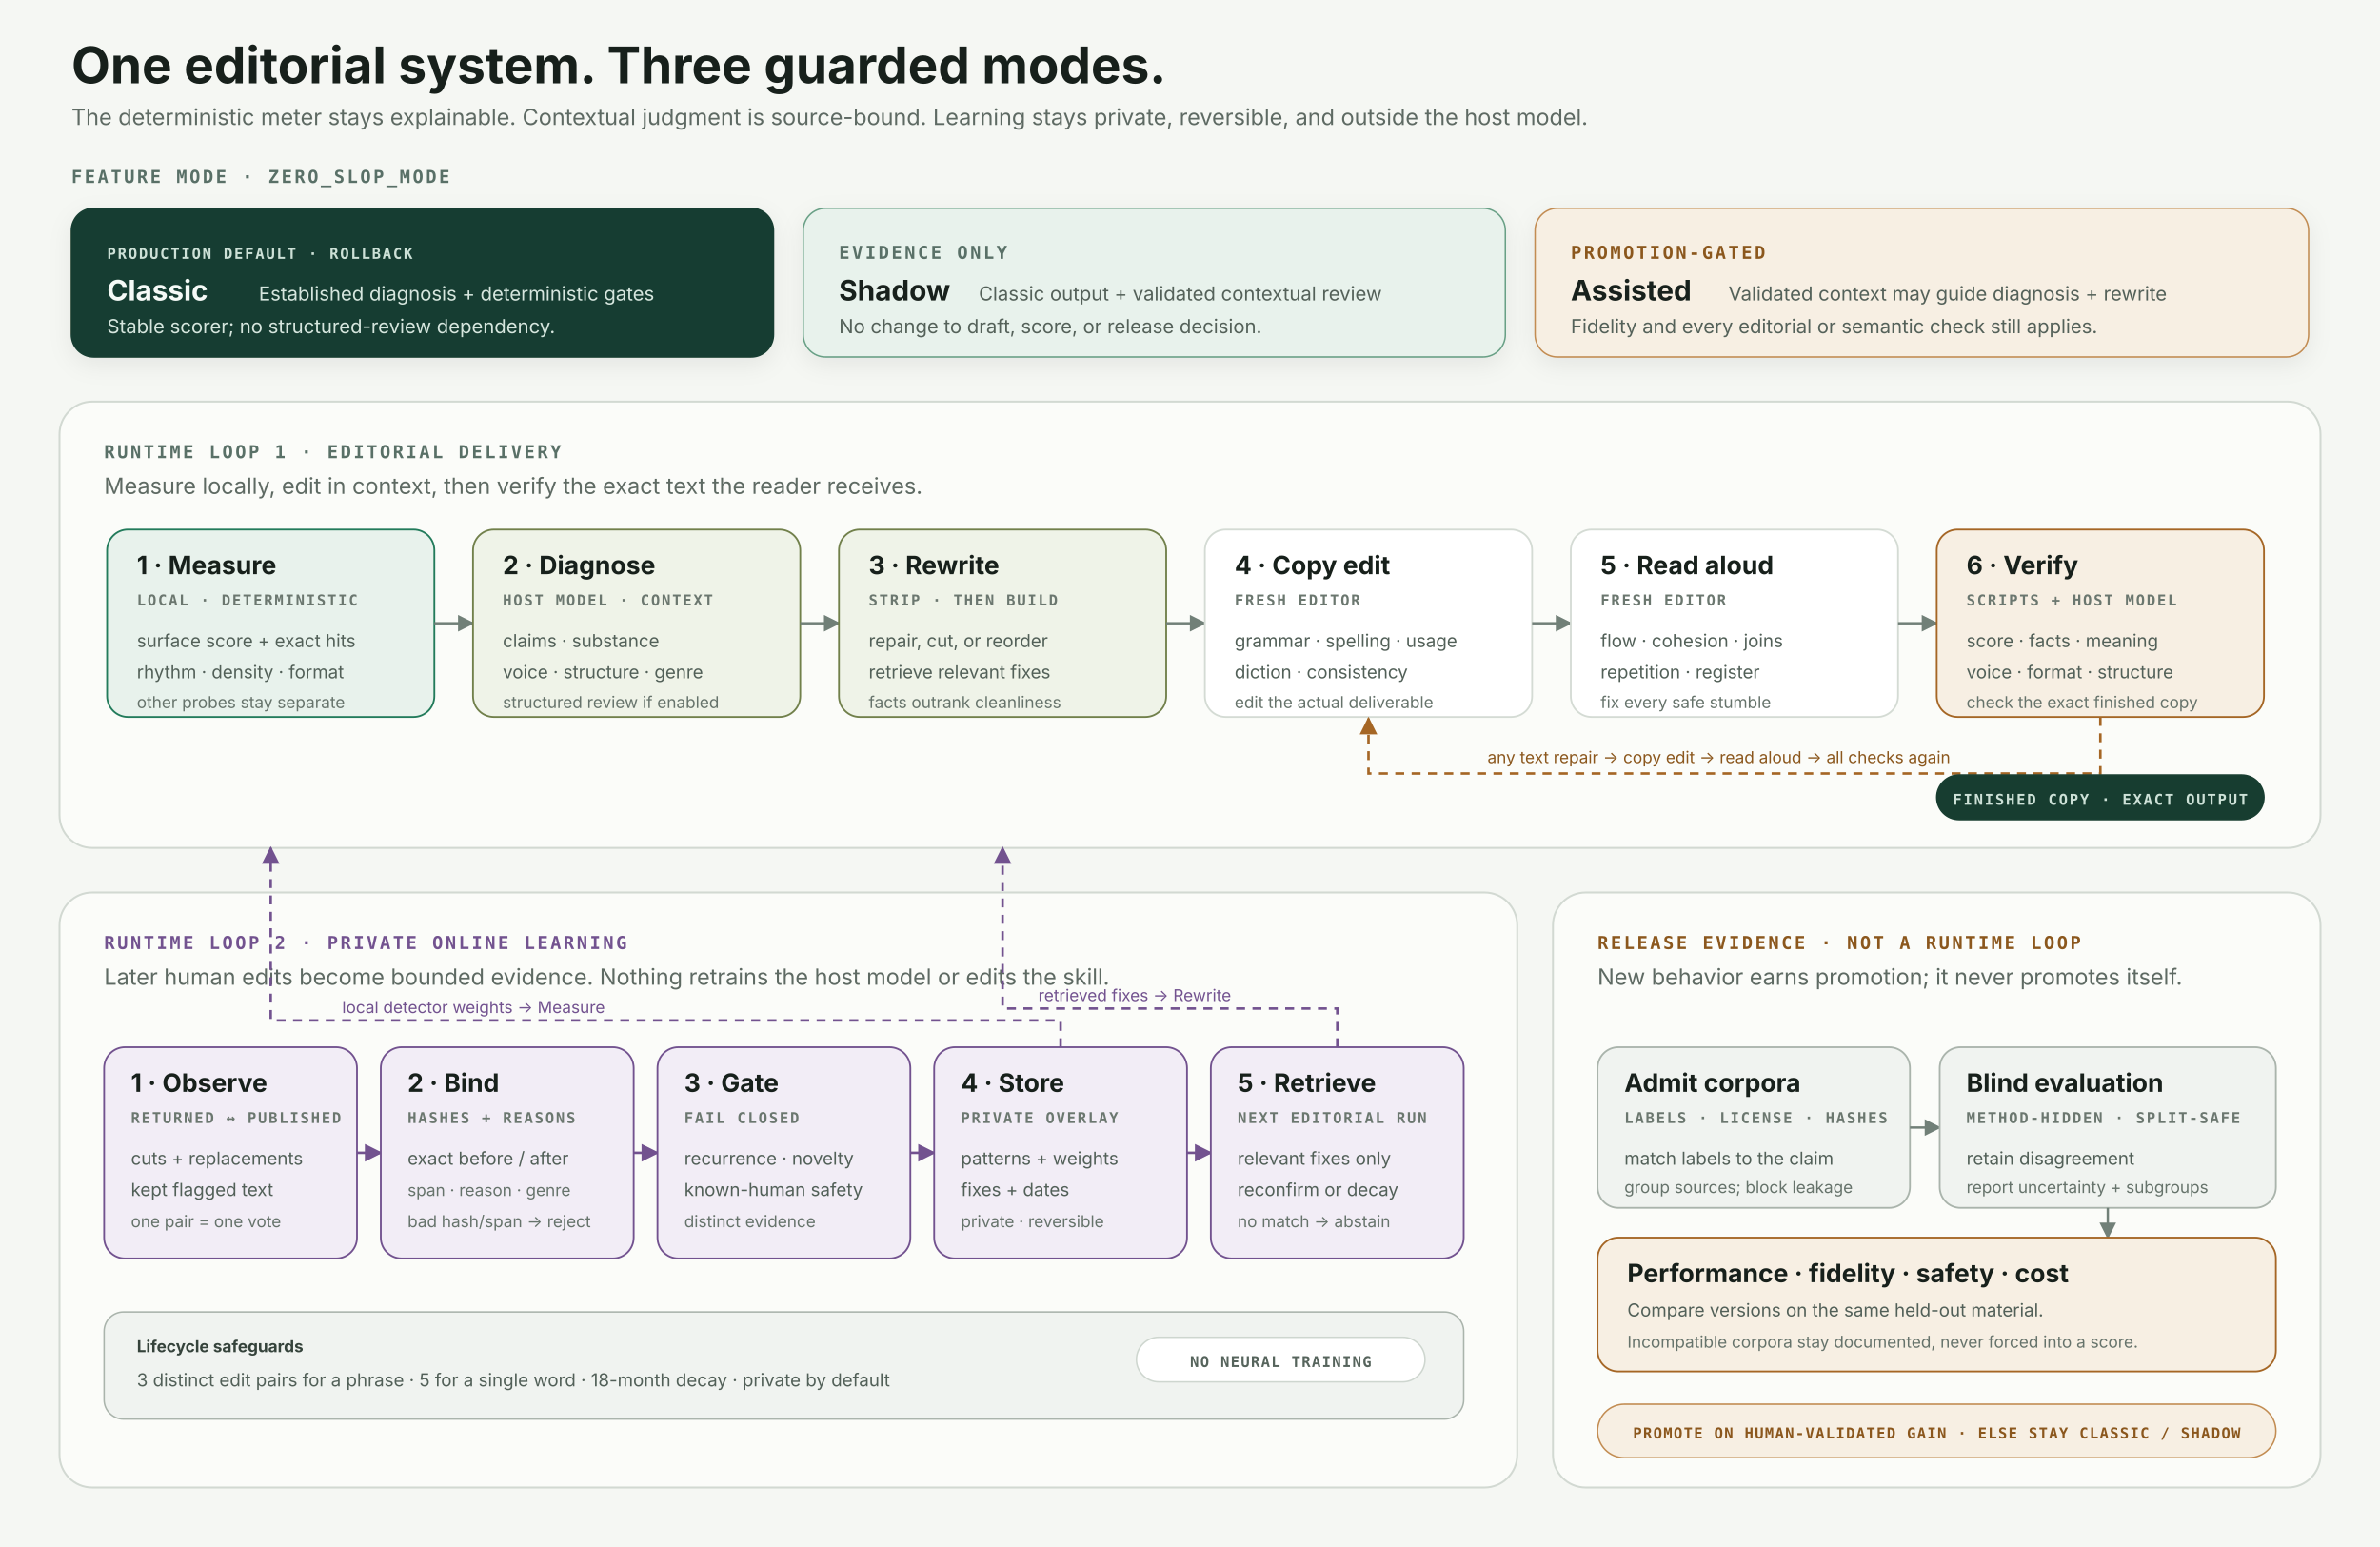
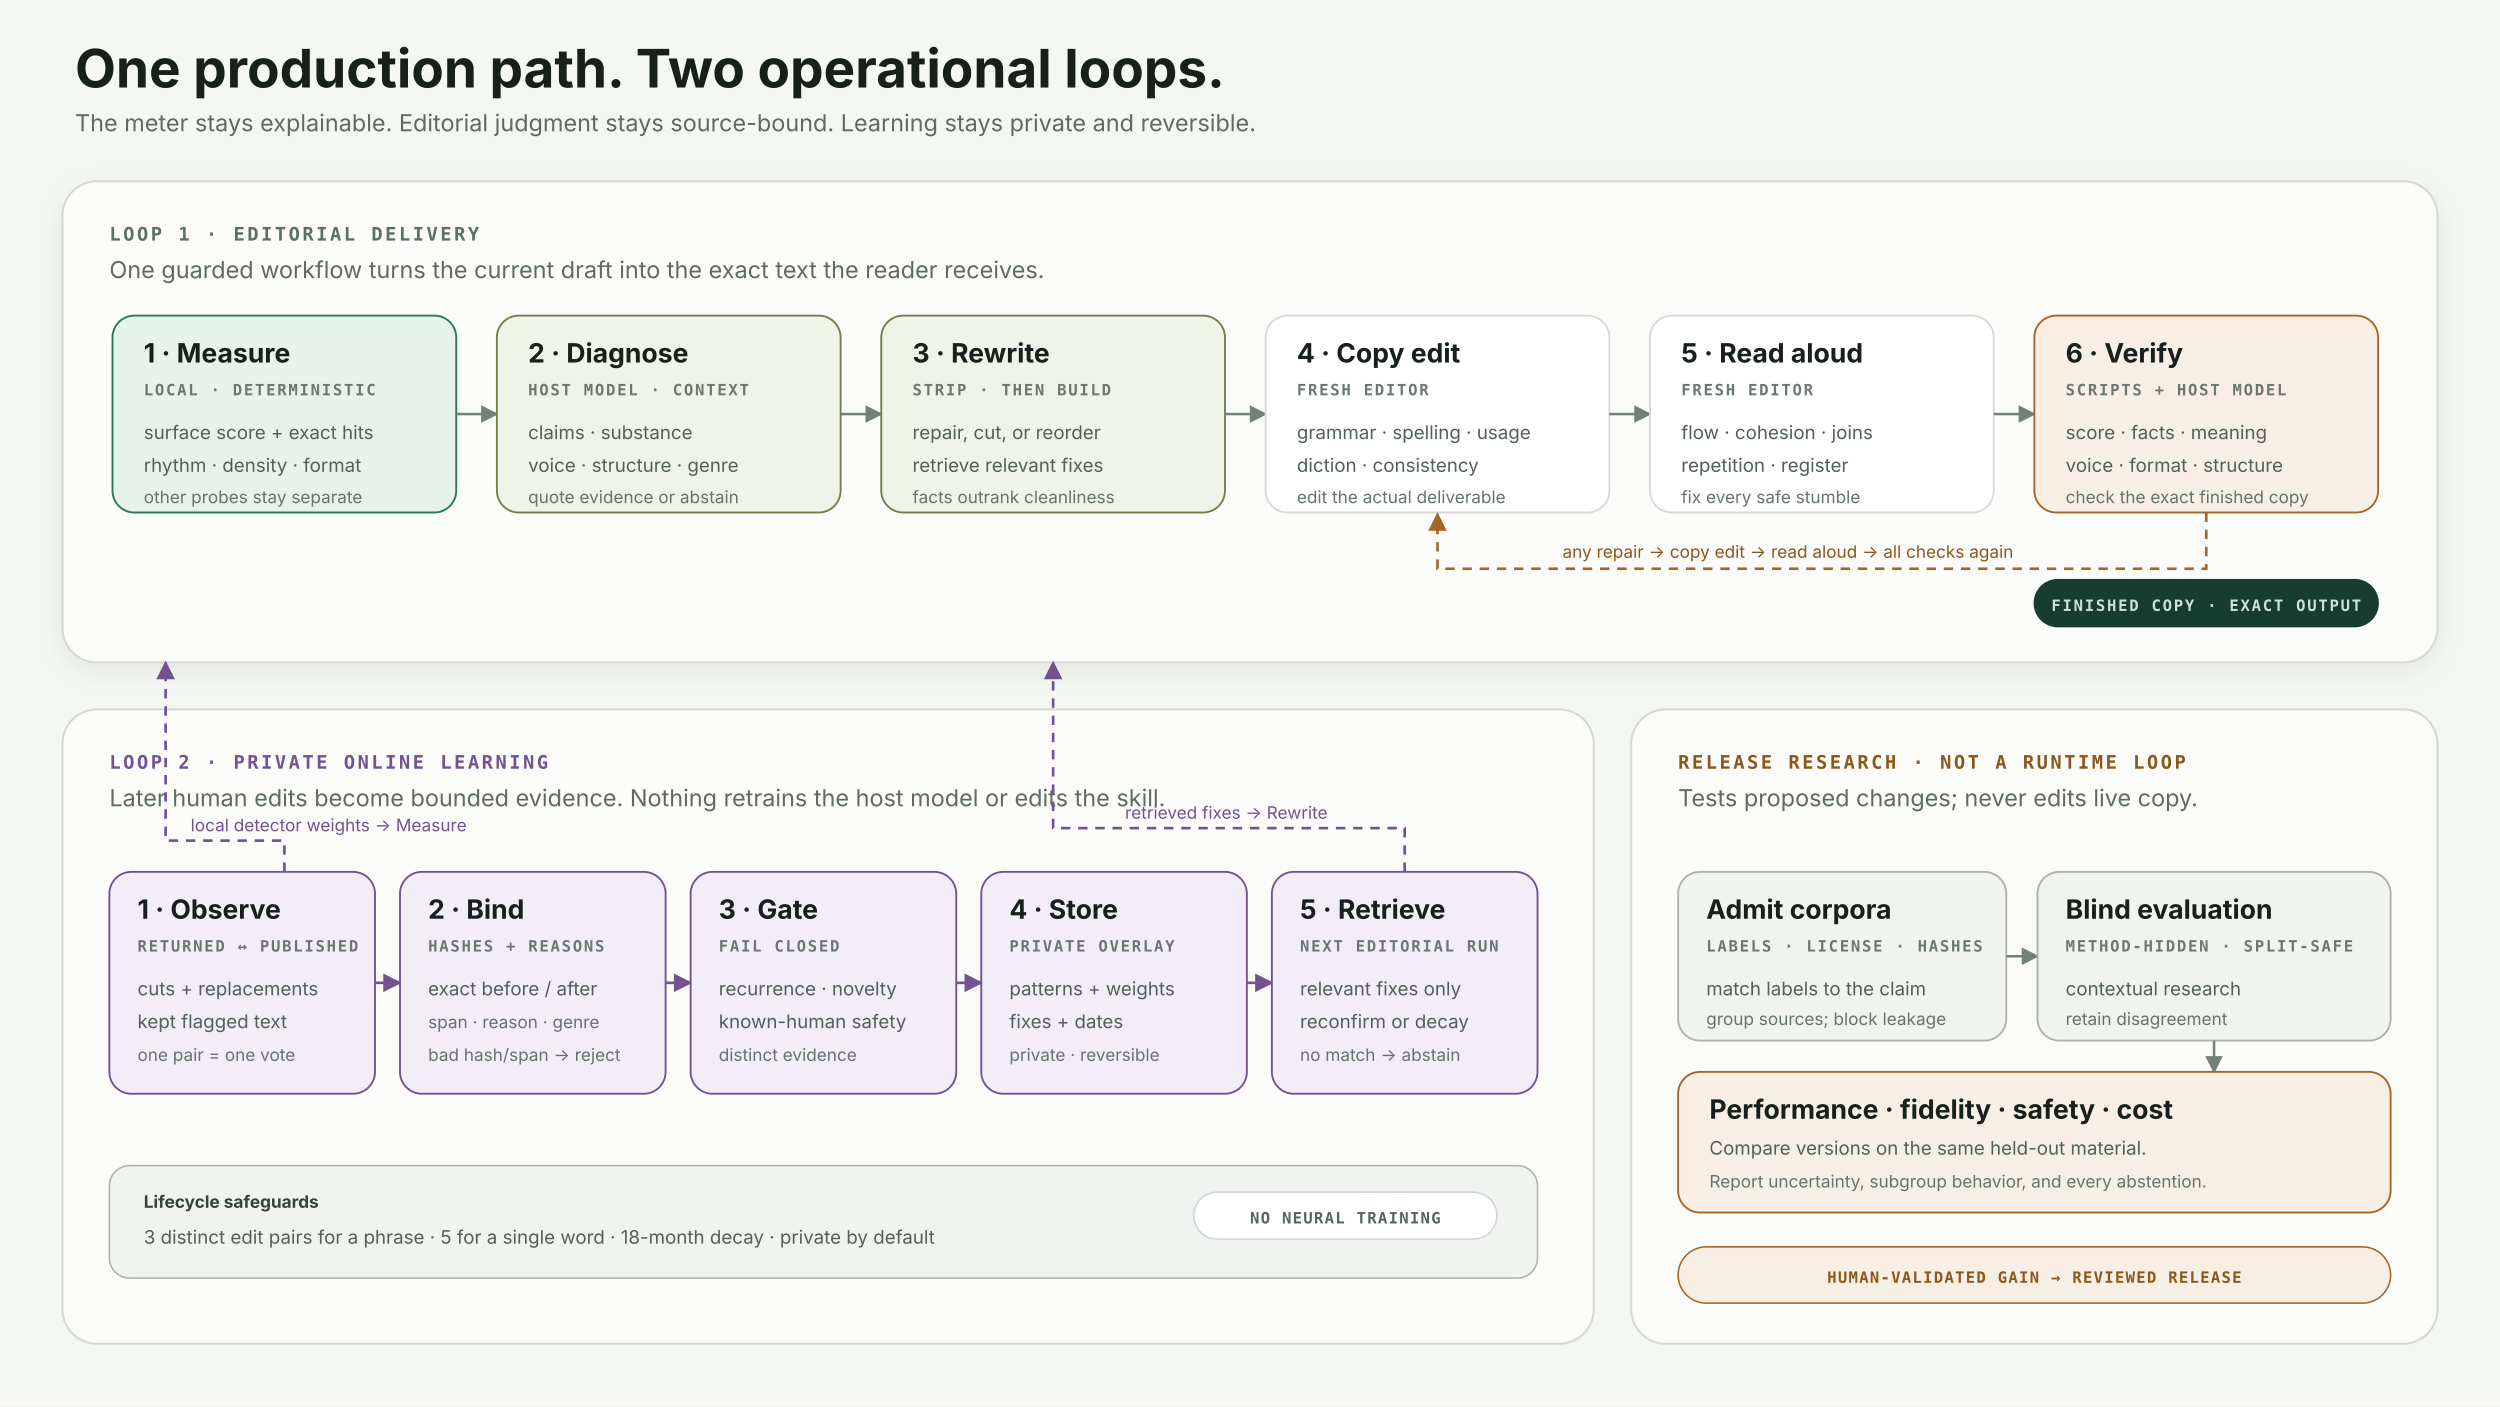
- <svg xmlns="http://www.w3.org/2000/svg" viewBox="0 0 1600 1040" width="1600" height="1040" font-family="Helvetica,Arial,sans-serif" role="img" aria-labelledby="title desc" aria-label="Zero Slop has three guarded feature modes, two operational runtime loops, and one independent release gate. Classic is the production default and rollback path. Shadow records validated source-bound contextual evidence without changing the output. Assisted remains promotion-gated. Editorial delivery measures, diagnoses, rewrites, copy edits, reads aloud, and verifies. Private online learning observes later human edits, binds reasons to exact source hashes, gates evidence, stores a reversible overlay, and retrieves relevant guidance. Release evidence admits corpora by label quality and tests performance, fidelity, safety, and cost before promotion. No neural training occurs automatically.">
+ <svg xmlns="http://www.w3.org/2000/svg" viewBox="0 0 1600 900" width="1600" height="900" font-family="Helvetica,Arial,sans-serif" role="img" aria-labelledby="title desc" aria-label="Zero Slop has one production workflow, two operational loops, and an independent release gate. Editorial delivery measures, diagnoses, rewrites, copy edits, reads aloud, and verifies. Private online learning observes later human edits, binds reasons to exact source hashes, gates evidence, stores a reversible overlay, and retrieves relevant guidance. A separate release-research lane tests contextual research, performance, fidelity, safety, and cost before any production change. No neural training occurs automatically.">
  <defs>
    <marker id="arrow" viewBox="0 0 10 10" refX="9" refY="5" markerWidth="7" markerHeight="7" orient="auto-start-reverse">
      <path d="M0 0 10 5 0 10Z" fill="#718078" />
    </marker>
    <marker id="amberArrow" viewBox="0 0 10 10" refX="9" refY="5" markerWidth="7" markerHeight="7" orient="auto-start-reverse">
      <path d="M0 0 10 5 0 10Z" fill="#A56625" />
    </marker>
    <marker id="purpleArrow" viewBox="0 0 10 10" refX="9" refY="5" markerWidth="7" markerHeight="7" orient="auto-start-reverse">
      <path d="M0 0 10 5 0 10Z" fill="#72528F" />
    </marker>
    <filter id="softShadow" x="-20%" y="-20%" width="140%" height="140%">
      <feDropShadow dx="0" dy="5" stdDeviation="8" flood-color="#17221C" flood-opacity=".07" />
    </filter>
    <style>
-       .grt{fill:#F5F7F3}.grp{fill:#FBFCF9;stroke:#D2D9D2;stroke-width:1.3}.grl{fill:#F0F3F0;stroke:#AAB4AC}.node{fill:#FFFFFF;stroke:#D4DBD4;stroke-width:1.2}.green{fill:#E8F2EC;stroke:#227B5B}.olive{fill:#EFF3E8;stroke:#71804B}.amber{fill:#F7EFE3;stroke:#A56625}.purple{fill:#F2EDF6;stroke:#72528F}.slate{fill:#F0F3F0;stroke:#AAB4AC}.modeClassic{fill:#173D30;stroke:#173D30}.modeShadow{fill:#E8F2EC;stroke:#69A086}.modeAssisted{fill:#F7EFE3;stroke:#C28C52}.title{font:700 34px -apple-system,BlinkMacSystemFont,"Segoe UI",sans-serif;font-size:34px;fill:#17201B}.dek{font:400 15px -apple-system,BlinkMacSystemFont,"Segoe UI",sans-serif;font-size:15px;fill:#5E6A63}.eyebrow{font:700 12px ui-monospace,SFMono-Regular,Menlo,monospace;font-size:12px;letter-spacing:1.6px;fill:#597067}.eyebrowPurple{font:700 12px ui-monospace,SFMono-Regular,Menlo,monospace;font-size:12px;letter-spacing:1.6px;fill:#72528F}.eyebrowAmber{font:700 12px ui-monospace,SFMono-Regular,Menlo,monospace;font-size:12px;letter-spacing:1.6px;fill:#8B571D}.modeTitle{font:700 19px -apple-system,BlinkMacSystemFont,"Segoe UI",sans-serif;font-size:19px;fill:#18211C}.modeTitleWhite{font:700 19px -apple-system,BlinkMacSystemFont,"Segoe UI",sans-serif;font-size:19px;fill:#F5FAF7}.modeText{font:400 13px -apple-system,BlinkMacSystemFont,"Segoe UI",sans-serif;font-size:13px;fill:#546159}.modeTextWhite{font:400 13px -apple-system,BlinkMacSystemFont,"Segoe UI",sans-serif;font-size:13px;fill:#D6E6DE}.stage{font:700 17px -apple-system,BlinkMacSystemFont,"Segoe UI",sans-serif;font-size:17px;fill:#17201B}.role{font:700 10px ui-monospace,SFMono-Regular,Menlo,monospace;font-size:10px;letter-spacing:1.1px;fill:#6B776F}.body{font:400 12px -apple-system,BlinkMacSystemFont,"Segoe UI",sans-serif;font-size:12px;fill:#526058}.small{font:400 11px -apple-system,BlinkMacSystemFont,"Segoe UI",sans-serif;font-size:11px;fill:#66736B}.smallStrong{font:700 11px -apple-system,BlinkMacSystemFont,"Segoe UI",sans-serif;font-size:11px;fill:#35433B}.whiteLabel{font:700 10px ui-monospace,SFMono-Regular,Menlo,monospace;font-size:10px;letter-spacing:1.1px;fill:#CDE1D7}.ln{fill:none;stroke:#718078;stroke-width:1.6}.rp{fill:none;stroke:#A56625;stroke-width:1.7;stroke-dasharray:6 5}.lp{fill:none;stroke:#72528F;stroke-width:1.7;stroke-dasharray:6 5}.badge{fill:#FFFFFF;stroke:#CED6CF;stroke-width:1}.badgeText{font:700 10px ui-monospace,SFMono-Regular,Menlo,monospace;font-size:10px;letter-spacing:.8px;fill:#56645C}.purpleText{fill:#72528F}.amberText{fill:#8B571D}
-       @media (prefers-color-scheme:dark){.grt{fill:#101512}.grp{fill:#171D18;stroke:#374139}.grl{fill:#1D231E;stroke:#4C574F}.node{fill:#1C231E;stroke:#3B463E}.green{fill:#142A21;stroke:#42A57B}.olive{fill:#242A1B;stroke:#94A561}.amber{fill:#302316;stroke:#C58A43}.purple{fill:#251D2B;stroke:#9D78B7}.slate{fill:#1D231E;stroke:#4C574F}.modeShadow{fill:#183126;stroke:#4E8E70}.modeAssisted{fill:#302316;stroke:#B77A39}.title,.modeTitle,.stage{fill:#EEF3EF}.dek,.modeText,.body,.small{fill:#AEB9B1}.eyebrow,.role,.badgeText{fill:#9EACA3}.smallStrong{fill:#D7DFD9}.badge{fill:#202721;stroke:#465149}.ln{stroke:#7D8A81}.rp{stroke:#C58A43}.lp{stroke:#9D78B7}.amberText{fill:#D4A05F}.purpleText{fill:#B899CC}}
+       .grt{fill:#F5F7F3}.grp{fill:#FBFCF9;stroke:#D2D9D2;stroke-width:1.3}.grl{fill:#F0F3F0;stroke:#AAB4AC}.node{fill:#FFFFFF;stroke:#D4DBD4;stroke-width:1.2}.green{fill:#E8F2EC;stroke:#227B5B}.olive{fill:#EFF3E8;stroke:#71804B}.amber{fill:#F7EFE3;stroke:#A56625}.purple{fill:#F2EDF6;stroke:#72528F}.slate{fill:#F0F3F0;stroke:#AAB4AC}.output{fill:#173D30;stroke:#173D30}.title{font:700 34px -apple-system,BlinkMacSystemFont,"Segoe UI",sans-serif;font-size:34px;fill:#17201B}.dek{font:400 15px -apple-system,BlinkMacSystemFont,"Segoe UI",sans-serif;font-size:15px;fill:#5E6A63}.eyebrow{font:700 12px ui-monospace,SFMono-Regular,Menlo,monospace;font-size:12px;letter-spacing:1.6px;fill:#597067}.eyebrowPurple{font:700 12px ui-monospace,SFMono-Regular,Menlo,monospace;font-size:12px;letter-spacing:1.6px;fill:#72528F}.eyebrowAmber{font:700 12px ui-monospace,SFMono-Regular,Menlo,monospace;font-size:12px;letter-spacing:1.6px;fill:#8B571D}.stage{font:700 17px -apple-system,BlinkMacSystemFont,"Segoe UI",sans-serif;font-size:17px;fill:#17201B}.role{font:700 10px ui-monospace,SFMono-Regular,Menlo,monospace;font-size:10px;letter-spacing:1.1px;fill:#6B776F}.body{font:400 12px -apple-system,BlinkMacSystemFont,"Segoe UI",sans-serif;font-size:12px;fill:#526058}.small{font:400 11px -apple-system,BlinkMacSystemFont,"Segoe UI",sans-serif;font-size:11px;fill:#66736B}.smallStrong{font:700 11px -apple-system,BlinkMacSystemFont,"Segoe UI",sans-serif;font-size:11px;fill:#35433B}.whiteLabel{font:700 10px ui-monospace,SFMono-Regular,Menlo,monospace;font-size:10px;letter-spacing:1.1px;fill:#CDE1D7}.ln{fill:none;stroke:#718078;stroke-width:1.6}.rp{fill:none;stroke:#A56625;stroke-width:1.7;stroke-dasharray:6 5}.lp{fill:none;stroke:#72528F;stroke-width:1.7;stroke-dasharray:6 5}.badge{fill:#FFFFFF;stroke:#CED6CF;stroke-width:1}.badgeText{font:700 10px ui-monospace,SFMono-Regular,Menlo,monospace;font-size:10px;letter-spacing:.8px;fill:#56645C}.purpleText{fill:#72528F}.amberText{fill:#8B571D}
+       @media (prefers-color-scheme:dark){#background{fill:#101512}.grt{fill:#101512}.grp{fill:#171D18;stroke:#374139}.grl{fill:#1D231E;stroke:#4C574F}.node{fill:#1C231E;stroke:#3B463E}.green{fill:#142A21;stroke:#42A57B}.olive{fill:#242A1B;stroke:#94A561}.amber{fill:#302316;stroke:#C58A43}.purple{fill:#251D2B;stroke:#9D78B7}.slate{fill:#1D231E;stroke:#4C574F}.title,.stage{fill:#EEF3EF}.dek,.body,.small{fill:#AEB9B1}.eyebrow,.role,.badgeText{fill:#9EACA3}.smallStrong{fill:#D7DFD9}.badge{fill:#202721;stroke:#465149}.ln{stroke:#7D8A81}.rp{stroke:#C58A43}.lp{stroke:#9D78B7}.amberText{fill:#D4A05F}.purpleText{fill:#B899CC}}
    </style>
  </defs>
-   <rect width="1600" height="1040" class="grt" />
-   <text x="48" y="56" class="title">One editorial system. Three guarded modes.</text>
-   <text x="48" y="84" class="dek">The deterministic meter stays explainable. Contextual judgment is source-bound. Learning stays private, reversible, and outside the host model.</text>
-   <text x="48" y="123" class="eyebrow">FEATURE MODE · ZERO_SLOP_MODE</text>
-   <rect x="48" y="140" width="472" height="100" rx="15" class="modeClassic" filter="url(#softShadow)" />
-   <text x="72" y="174" class="whiteLabel">PRODUCTION DEFAULT · ROLLBACK</text>
-   <text x="72" y="202" class="modeTitleWhite">Classic</text>
-   <text x="174" y="202" class="modeTextWhite">Established diagnosis + deterministic gates</text>
-   <text x="72" y="224" class="modeTextWhite">Stable scorer; no structured-review dependency.</text>
-   <rect x="540" y="140" width="472" height="100" rx="15" class="modeShadow" filter="url(#softShadow)" />
-   <text x="564" y="174" class="eyebrow">EVIDENCE ONLY</text>
-   <text x="564" y="202" class="modeTitle">Shadow</text>
-   <text x="658" y="202" class="modeText">Classic output + validated contextual review</text>
-   <text x="564" y="224" class="modeText">No change to draft, score, or release decision.</text>
-   <rect x="1032" y="140" width="520" height="100" rx="15" class="modeAssisted" filter="url(#softShadow)" />
-   <text x="1056" y="174" class="eyebrowAmber">PROMOTION-GATED</text>
-   <text x="1056" y="202" class="modeTitle">Assisted</text>
-   <text x="1162" y="202" class="modeText">Validated context may guide diagnosis + rewrite</text>
-   <text x="1056" y="224" class="modeText">Fidelity and every editorial or semantic check still applies.</text>
-   <rect x="40" y="270" width="1520" height="300" rx="22" class="grp" />
-   <text x="70" y="308" class="eyebrow">RUNTIME LOOP 1 · EDITORIAL DELIVERY</text>
-   <text x="70" y="332" class="dek">Measure locally, edit in context, then verify the exact text the reader receives.</text>
-   <rect x="72" y="356" width="220" height="126" rx="14" class="node green" />
-   <text x="92" y="386" class="stage">1 · Measure</text>
-   <text x="92" y="407" class="role">LOCAL · DETERMINISTIC</text>
-   <text x="92" y="435" class="body">surface score + exact hits</text>
-   <text x="92" y="456" class="body">rhythm · density · format</text>
-   <text x="92" y="476" class="small">other probes stay separate</text>
-   <path d="M292 419H318" class="ln" marker-end="url(#arrow)" />
-   <rect x="318" y="356" width="220" height="126" rx="14" class="node olive" />
-   <text x="338" y="386" class="stage">2 · Diagnose</text>
-   <text x="338" y="407" class="role">HOST MODEL · CONTEXT</text>
-   <text x="338" y="435" class="body">claims · substance</text>
-   <text x="338" y="456" class="body">voice · structure · genre</text>
-   <text x="338" y="476" class="small">structured review if enabled</text>
-   <path d="M538 419H564" class="ln" marker-end="url(#arrow)" />
-   <rect x="564" y="356" width="220" height="126" rx="14" class="node olive" />
-   <text x="584" y="386" class="stage">3 · Rewrite</text>
-   <text x="584" y="407" class="role">STRIP · THEN BUILD</text>
-   <text x="584" y="435" class="body">repair, cut, or reorder</text>
-   <text x="584" y="456" class="body">retrieve relevant fixes</text>
-   <text x="584" y="476" class="small">facts outrank cleanliness</text>
-   <path d="M784 419H810" class="ln" marker-end="url(#arrow)" />
-   <rect x="810" y="356" width="220" height="126" rx="14" class="node" />
-   <text x="830" y="386" class="stage">4 · Copy edit</text>
-   <text x="830" y="407" class="role">FRESH EDITOR</text>
-   <text x="830" y="435" class="body">grammar · spelling · usage</text>
-   <text x="830" y="456" class="body">diction · consistency</text>
-   <text x="830" y="476" class="small">edit the actual deliverable</text>
-   <path d="M1030 419H1056" class="ln" marker-end="url(#arrow)" />
-   <rect x="1056" y="356" width="220" height="126" rx="14" class="node" />
-   <text x="1076" y="386" class="stage">5 · Read aloud</text>
-   <text x="1076" y="407" class="role">FRESH EDITOR</text>
-   <text x="1076" y="435" class="body">flow · cohesion · joins</text>
-   <text x="1076" y="456" class="body">repetition · register</text>
-   <text x="1076" y="476" class="small">fix every safe stumble</text>
-   <path d="M1276 419H1302" class="ln" marker-end="url(#arrow)" />
-   <rect x="1302" y="356" width="220" height="126" rx="14" class="node amber" />
-   <text x="1322" y="386" class="stage">6 · Verify</text>
-   <text x="1322" y="407" class="role">SCRIPTS + HOST MODEL</text>
-   <text x="1322" y="435" class="body">score · facts · meaning</text>
-   <text x="1322" y="456" class="body">voice · format · structure</text>
-   <text x="1322" y="476" class="small">check the exact finished copy</text>
-   <path d="M1412 482V520H920V483" class="rp" marker-end="url(#amberArrow)" />
-   <text x="1000" y="513" class="small amberText">any text repair → copy edit → read aloud → all checks again</text>
-   <rect x="1302" y="521" width="220" height="30" rx="15" class="modeClassic" />
-   <text x="1412" y="541" text-anchor="middle" class="whiteLabel">FINISHED COPY · EXACT OUTPUT</text>
-   <rect x="40" y="600" width="980" height="400" rx="22" class="grp" />
-   <text x="70" y="638" class="eyebrowPurple">RUNTIME LOOP 2 · PRIVATE ONLINE LEARNING</text>
-   <text x="70" y="662" class="dek">Later human edits become bounded evidence. Nothing retrains the host model or edits the skill.</text>
-   <rect x="70" y="704" width="170" height="142" rx="14" class="node purple" />
-   <text x="88" y="734" class="stage">1 · Observe</text>
-   <text x="88" y="755" class="role">RETURNED ↔ PUBLISHED</text>
-   <text x="88" y="783" class="body">cuts + replacements</text>
-   <text x="88" y="804" class="body">kept flagged text</text>
-   <text x="88" y="825" class="small">one pair = one vote</text>
-   <path d="M240 775H256" class="lp" marker-end="url(#purpleArrow)" />
-   <rect x="256" y="704" width="170" height="142" rx="14" class="node purple" />
-   <text x="274" y="734" class="stage">2 · Bind</text>
-   <text x="274" y="755" class="role">HASHES + REASONS</text>
-   <text x="274" y="783" class="body">exact before / after</text>
-   <text x="274" y="804" class="small">span · reason · genre</text>
-   <text x="274" y="825" class="small">bad hash/span → reject</text>
-   <path d="M426 775H442" class="lp" marker-end="url(#purpleArrow)" />
-   <rect x="442" y="704" width="170" height="142" rx="14" class="node purple" />
-   <text x="460" y="734" class="stage">3 · Gate</text>
-   <text x="460" y="755" class="role">FAIL CLOSED</text>
-   <text x="460" y="783" class="body">recurrence · novelty</text>
-   <text x="460" y="804" class="body">known-human safety</text>
-   <text x="460" y="825" class="small">distinct evidence</text>
-   <path d="M612 775H628" class="lp" marker-end="url(#purpleArrow)" />
-   <rect x="628" y="704" width="170" height="142" rx="14" class="node purple" />
-   <text x="646" y="734" class="stage">4 · Store</text>
-   <text x="646" y="755" class="role">PRIVATE OVERLAY</text>
-   <text x="646" y="783" class="body">patterns + weights</text>
-   <text x="646" y="804" class="body">fixes + dates</text>
-   <text x="646" y="825" class="small">private · reversible</text>
-   <path d="M798 775H814" class="lp" marker-end="url(#purpleArrow)" />
-   <rect x="814" y="704" width="170" height="142" rx="14" class="node purple" />
-   <text x="832" y="734" class="stage">5 · Retrieve</text>
-   <text x="832" y="755" class="role">NEXT EDITORIAL RUN</text>
-   <text x="832" y="783" class="body">relevant fixes only</text>
-   <text x="832" y="804" class="body">reconfirm or decay</text>
-   <text x="832" y="825" class="small">no match → abstain</text>
-   <path d="M713 704V686H182V570" class="lp" marker-end="url(#purpleArrow)" />
-   <text x="230" y="681" class="small purpleText">local detector weights → Measure</text>
-   <path d="M899 704V678H674V570" class="lp" marker-end="url(#purpleArrow)" />
-   <text x="698" y="673" class="small purpleText">retrieved fixes → Rewrite</text>
-   <rect x="70" y="882" width="914" height="72" rx="13" class="grl" />
-   <text x="92" y="909" class="smallStrong">Lifecycle safeguards</text>
-   <text x="92" y="932" class="body">3 distinct edit pairs for a phrase · 5 for a single word · 18-month decay · private by default</text>
-   <rect x="764" y="899" width="194" height="30" rx="15" class="badge" />
-   <text x="861" y="919" text-anchor="middle" class="badgeText">NO NEURAL TRAINING</text>
-   <rect x="1044" y="600" width="516" height="400" rx="22" class="grp" />
-   <text x="1074" y="638" class="eyebrowAmber">RELEASE EVIDENCE · NOT A RUNTIME LOOP</text>
-   <text x="1074" y="662" class="dek">New behavior earns promotion; it never promotes itself.</text>
-   <rect x="1074" y="704" width="210" height="108" rx="14" class="node slate" />
-   <text x="1092" y="734" class="stage">Admit corpora</text>
-   <text x="1092" y="755" class="role">LABELS · LICENSE · HASHES</text>
-   <text x="1092" y="783" class="body">match labels to the claim</text>
-   <text x="1092" y="802" class="small">group sources; block leakage</text>
-   <path d="M1284 758H1304" class="ln" marker-end="url(#arrow)" />
-   <rect x="1304" y="704" width="226" height="108" rx="14" class="node slate" />
-   <text x="1322" y="734" class="stage">Blind evaluation</text>
-   <text x="1322" y="755" class="role">METHOD-HIDDEN · SPLIT-SAFE</text>
-   <text x="1322" y="783" class="body">retain disagreement</text>
-   <text x="1322" y="802" class="small">report uncertainty + subgroups</text>
-   <path d="M1417 812V832" class="ln" marker-end="url(#arrow)" />
-   <rect x="1074" y="832" width="456" height="90" rx="14" class="node amber" />
-   <text x="1094" y="862" class="stage">Performance · fidelity · safety · cost</text>
-   <text x="1094" y="885" class="body">Compare versions on the same held-out material.</text>
-   <text x="1094" y="906" class="small">Incompatible corpora stay documented, never forced into a score.</text>
-   <rect x="1074" y="944" width="456" height="36" rx="18" class="modeAssisted" />
-   <text x="1302" y="967" text-anchor="middle" class="badgeText amberText">PROMOTE ON HUMAN-VALIDATED GAIN · ELSE STAY CLASSIC / SHADOW</text>
+   <rect id="background" width="1600" height="900" class="grt" />
+   <text x="48" y="56" class="title">One production path. Two operational loops.</text>
+   <text x="48" y="84" class="dek">The meter stays explainable. Editorial judgment stays source-bound. Learning stays private and reversible.</text>
+   <rect x="40" y="116" width="1520" height="308" rx="22" class="grp" filter="url(#softShadow)" />
+   <text x="70" y="154" class="eyebrow">LOOP 1 · EDITORIAL DELIVERY</text>
+   <text x="70" y="178" class="dek">One guarded workflow turns the current draft into the exact text the reader receives.</text>
+   <rect x="72" y="202" width="220" height="126" rx="14" class="node green" />
+   <text x="92" y="232" class="stage">1 · Measure</text>
+   <text x="92" y="253" class="role">LOCAL · DETERMINISTIC</text>
+   <text x="92" y="281" class="body">surface score + exact hits</text>
+   <text x="92" y="302" class="body">rhythm · density · format</text>
+   <text x="92" y="322" class="small">other probes stay separate</text>
+   <path d="M292 265H318" class="ln" marker-end="url(#arrow)" />
+   <rect x="318" y="202" width="220" height="126" rx="14" class="node olive" />
+   <text x="338" y="232" class="stage">2 · Diagnose</text>
+   <text x="338" y="253" class="role">HOST MODEL · CONTEXT</text>
+   <text x="338" y="281" class="body">claims · substance</text>
+   <text x="338" y="302" class="body">voice · structure · genre</text>
+   <text x="338" y="322" class="small">quote evidence or abstain</text>
+   <path d="M538 265H564" class="ln" marker-end="url(#arrow)" />
+   <rect x="564" y="202" width="220" height="126" rx="14" class="node olive" />
+   <text x="584" y="232" class="stage">3 · Rewrite</text>
+   <text x="584" y="253" class="role">STRIP · THEN BUILD</text>
+   <text x="584" y="281" class="body">repair, cut, or reorder</text>
+   <text x="584" y="302" class="body">retrieve relevant fixes</text>
+   <text x="584" y="322" class="small">facts outrank cleanliness</text>
+   <path d="M784 265H810" class="ln" marker-end="url(#arrow)" />
+   <rect x="810" y="202" width="220" height="126" rx="14" class="node" />
+   <text x="830" y="232" class="stage">4 · Copy edit</text>
+   <text x="830" y="253" class="role">FRESH EDITOR</text>
+   <text x="830" y="281" class="body">grammar · spelling · usage</text>
+   <text x="830" y="302" class="body">diction · consistency</text>
+   <text x="830" y="322" class="small">edit the actual deliverable</text>
+   <path d="M1030 265H1056" class="ln" marker-end="url(#arrow)" />
+   <rect x="1056" y="202" width="220" height="126" rx="14" class="node" />
+   <text x="1076" y="232" class="stage">5 · Read aloud</text>
+   <text x="1076" y="253" class="role">FRESH EDITOR</text>
+   <text x="1076" y="281" class="body">flow · cohesion · joins</text>
+   <text x="1076" y="302" class="body">repetition · register</text>
+   <text x="1076" y="322" class="small">fix every safe stumble</text>
+   <path d="M1276 265H1302" class="ln" marker-end="url(#arrow)" />
+   <rect x="1302" y="202" width="220" height="126" rx="14" class="node amber" />
+   <text x="1322" y="232" class="stage">6 · Verify</text>
+   <text x="1322" y="253" class="role">SCRIPTS + HOST MODEL</text>
+   <text x="1322" y="281" class="body">score · facts · meaning</text>
+   <text x="1322" y="302" class="body">voice · format · structure</text>
+   <text x="1322" y="322" class="small">check the exact finished copy</text>
+   <path d="M1412 328V364H920V329" class="rp" marker-end="url(#amberArrow)" />
+   <text x="1000" y="357" class="small amberText">any repair → copy edit → read aloud → all checks again</text>
+   <rect x="1302" y="371" width="220" height="30" rx="15" class="output" />
+   <text x="1412" y="391" text-anchor="middle" class="whiteLabel">FINISHED COPY · EXACT OUTPUT</text>
+   <rect x="40" y="454" width="980" height="406" rx="22" class="grp" />
+   <text x="70" y="492" class="eyebrowPurple">LOOP 2 · PRIVATE ONLINE LEARNING</text>
+   <text x="70" y="516" class="dek">Later human edits become bounded evidence. Nothing retrains the host model or edits the skill.</text>
+   <rect x="70" y="558" width="170" height="142" rx="14" class="node purple" />
+   <text x="88" y="588" class="stage">1 · Observe</text>
+   <text x="88" y="609" class="role">RETURNED ↔ PUBLISHED</text>
+   <text x="88" y="637" class="body">cuts + replacements</text>
+   <text x="88" y="658" class="body">kept flagged text</text>
+   <text x="88" y="679" class="small">one pair = one vote</text>
+   <path d="M240 629H256" class="lp" marker-end="url(#purpleArrow)" />
+   <rect x="256" y="558" width="170" height="142" rx="14" class="node purple" />
+   <text x="274" y="588" class="stage">2 · Bind</text>
+   <text x="274" y="609" class="role">HASHES + REASONS</text>
+   <text x="274" y="637" class="body">exact before / after</text>
+   <text x="274" y="658" class="small">span · reason · genre</text>
+   <text x="274" y="679" class="small">bad hash/span → reject</text>
+   <path d="M426 629H442" class="lp" marker-end="url(#purpleArrow)" />
+   <rect x="442" y="558" width="170" height="142" rx="14" class="node purple" />
+   <text x="460" y="588" class="stage">3 · Gate</text>
+   <text x="460" y="609" class="role">FAIL CLOSED</text>
+   <text x="460" y="637" class="body">recurrence · novelty</text>
+   <text x="460" y="658" class="body">known-human safety</text>
+   <text x="460" y="679" class="small">distinct evidence</text>
+   <path d="M612 629H628" class="lp" marker-end="url(#purpleArrow)" />
+   <rect x="628" y="558" width="170" height="142" rx="14" class="node purple" />
+   <text x="646" y="588" class="stage">4 · Store</text>
+   <text x="646" y="609" class="role">PRIVATE OVERLAY</text>
+   <text x="646" y="637" class="body">patterns + weights</text>
+   <text x="646" y="658" class="body">fixes + dates</text>
+   <text x="646" y="679" class="small">private · reversible</text>
+   <path d="M798 629H814" class="lp" marker-end="url(#purpleArrow)" />
+   <rect x="814" y="558" width="170" height="142" rx="14" class="node purple" />
+   <text x="832" y="588" class="stage">5 · Retrieve</text>
+   <text x="832" y="609" class="role">NEXT EDITORIAL RUN</text>
+   <text x="832" y="637" class="body">relevant fixes only</text>
+   <text x="832" y="658" class="body">reconfirm or decay</text>
+   <text x="832" y="679" class="small">no match → abstain</text>
+   <path d="M182 558V538H106V424" class="lp" marker-end="url(#purpleArrow)" />
+   <text x="122" y="532" class="small purpleText">local detector weights → Measure</text>
+   <path d="M899 558V530H674V424" class="lp" marker-end="url(#purpleArrow)" />
+   <text x="720" y="524" class="small purpleText">retrieved fixes → Rewrite</text>
+   <rect x="70" y="746" width="914" height="72" rx="13" class="grl" />
+   <text x="92" y="773" class="smallStrong">Lifecycle safeguards</text>
+   <text x="92" y="796" class="body">3 distinct edit pairs for a phrase · 5 for a single word · 18-month decay · private by default</text>
+   <rect x="764" y="763" width="194" height="30" rx="15" class="badge" />
+   <text x="861" y="783" text-anchor="middle" class="badgeText">NO NEURAL TRAINING</text>
+   <rect x="1044" y="454" width="516" height="406" rx="22" class="grp" />
+   <text x="1074" y="492" class="eyebrowAmber">RELEASE RESEARCH · NOT A RUNTIME LOOP</text>
+   <text x="1074" y="516" class="dek">Tests proposed changes; never edits live copy.</text>
+   <rect x="1074" y="558" width="210" height="108" rx="14" class="node slate" />
+   <text x="1092" y="588" class="stage">Admit corpora</text>
+   <text x="1092" y="609" class="role">LABELS · LICENSE · HASHES</text>
+   <text x="1092" y="637" class="body">match labels to the claim</text>
+   <text x="1092" y="656" class="small">group sources; block leakage</text>
+   <path d="M1284 612H1304" class="ln" marker-end="url(#arrow)" />
+   <rect x="1304" y="558" width="226" height="108" rx="14" class="node slate" />
+   <text x="1322" y="588" class="stage">Blind evaluation</text>
+   <text x="1322" y="609" class="role">METHOD-HIDDEN · SPLIT-SAFE</text>
+   <text x="1322" y="637" class="body">contextual research</text>
+   <text x="1322" y="656" class="small">retain disagreement</text>
+   <path d="M1417 666V686" class="ln" marker-end="url(#arrow)" />
+   <rect x="1074" y="686" width="456" height="90" rx="14" class="node amber" />
+   <text x="1094" y="716" class="stage">Performance · fidelity · safety · cost</text>
+   <text x="1094" y="739" class="body">Compare versions on the same held-out material.</text>
+   <text x="1094" y="760" class="small">Report uncertainty, subgroup behavior, and every abstention.</text>
+   <rect x="1074" y="798" width="456" height="36" rx="18" class="amber" />
+   <text x="1302" y="821" text-anchor="middle" class="badgeText amberText">HUMAN-VALIDATED GAIN → REVIEWED RELEASE</text>
</svg>
